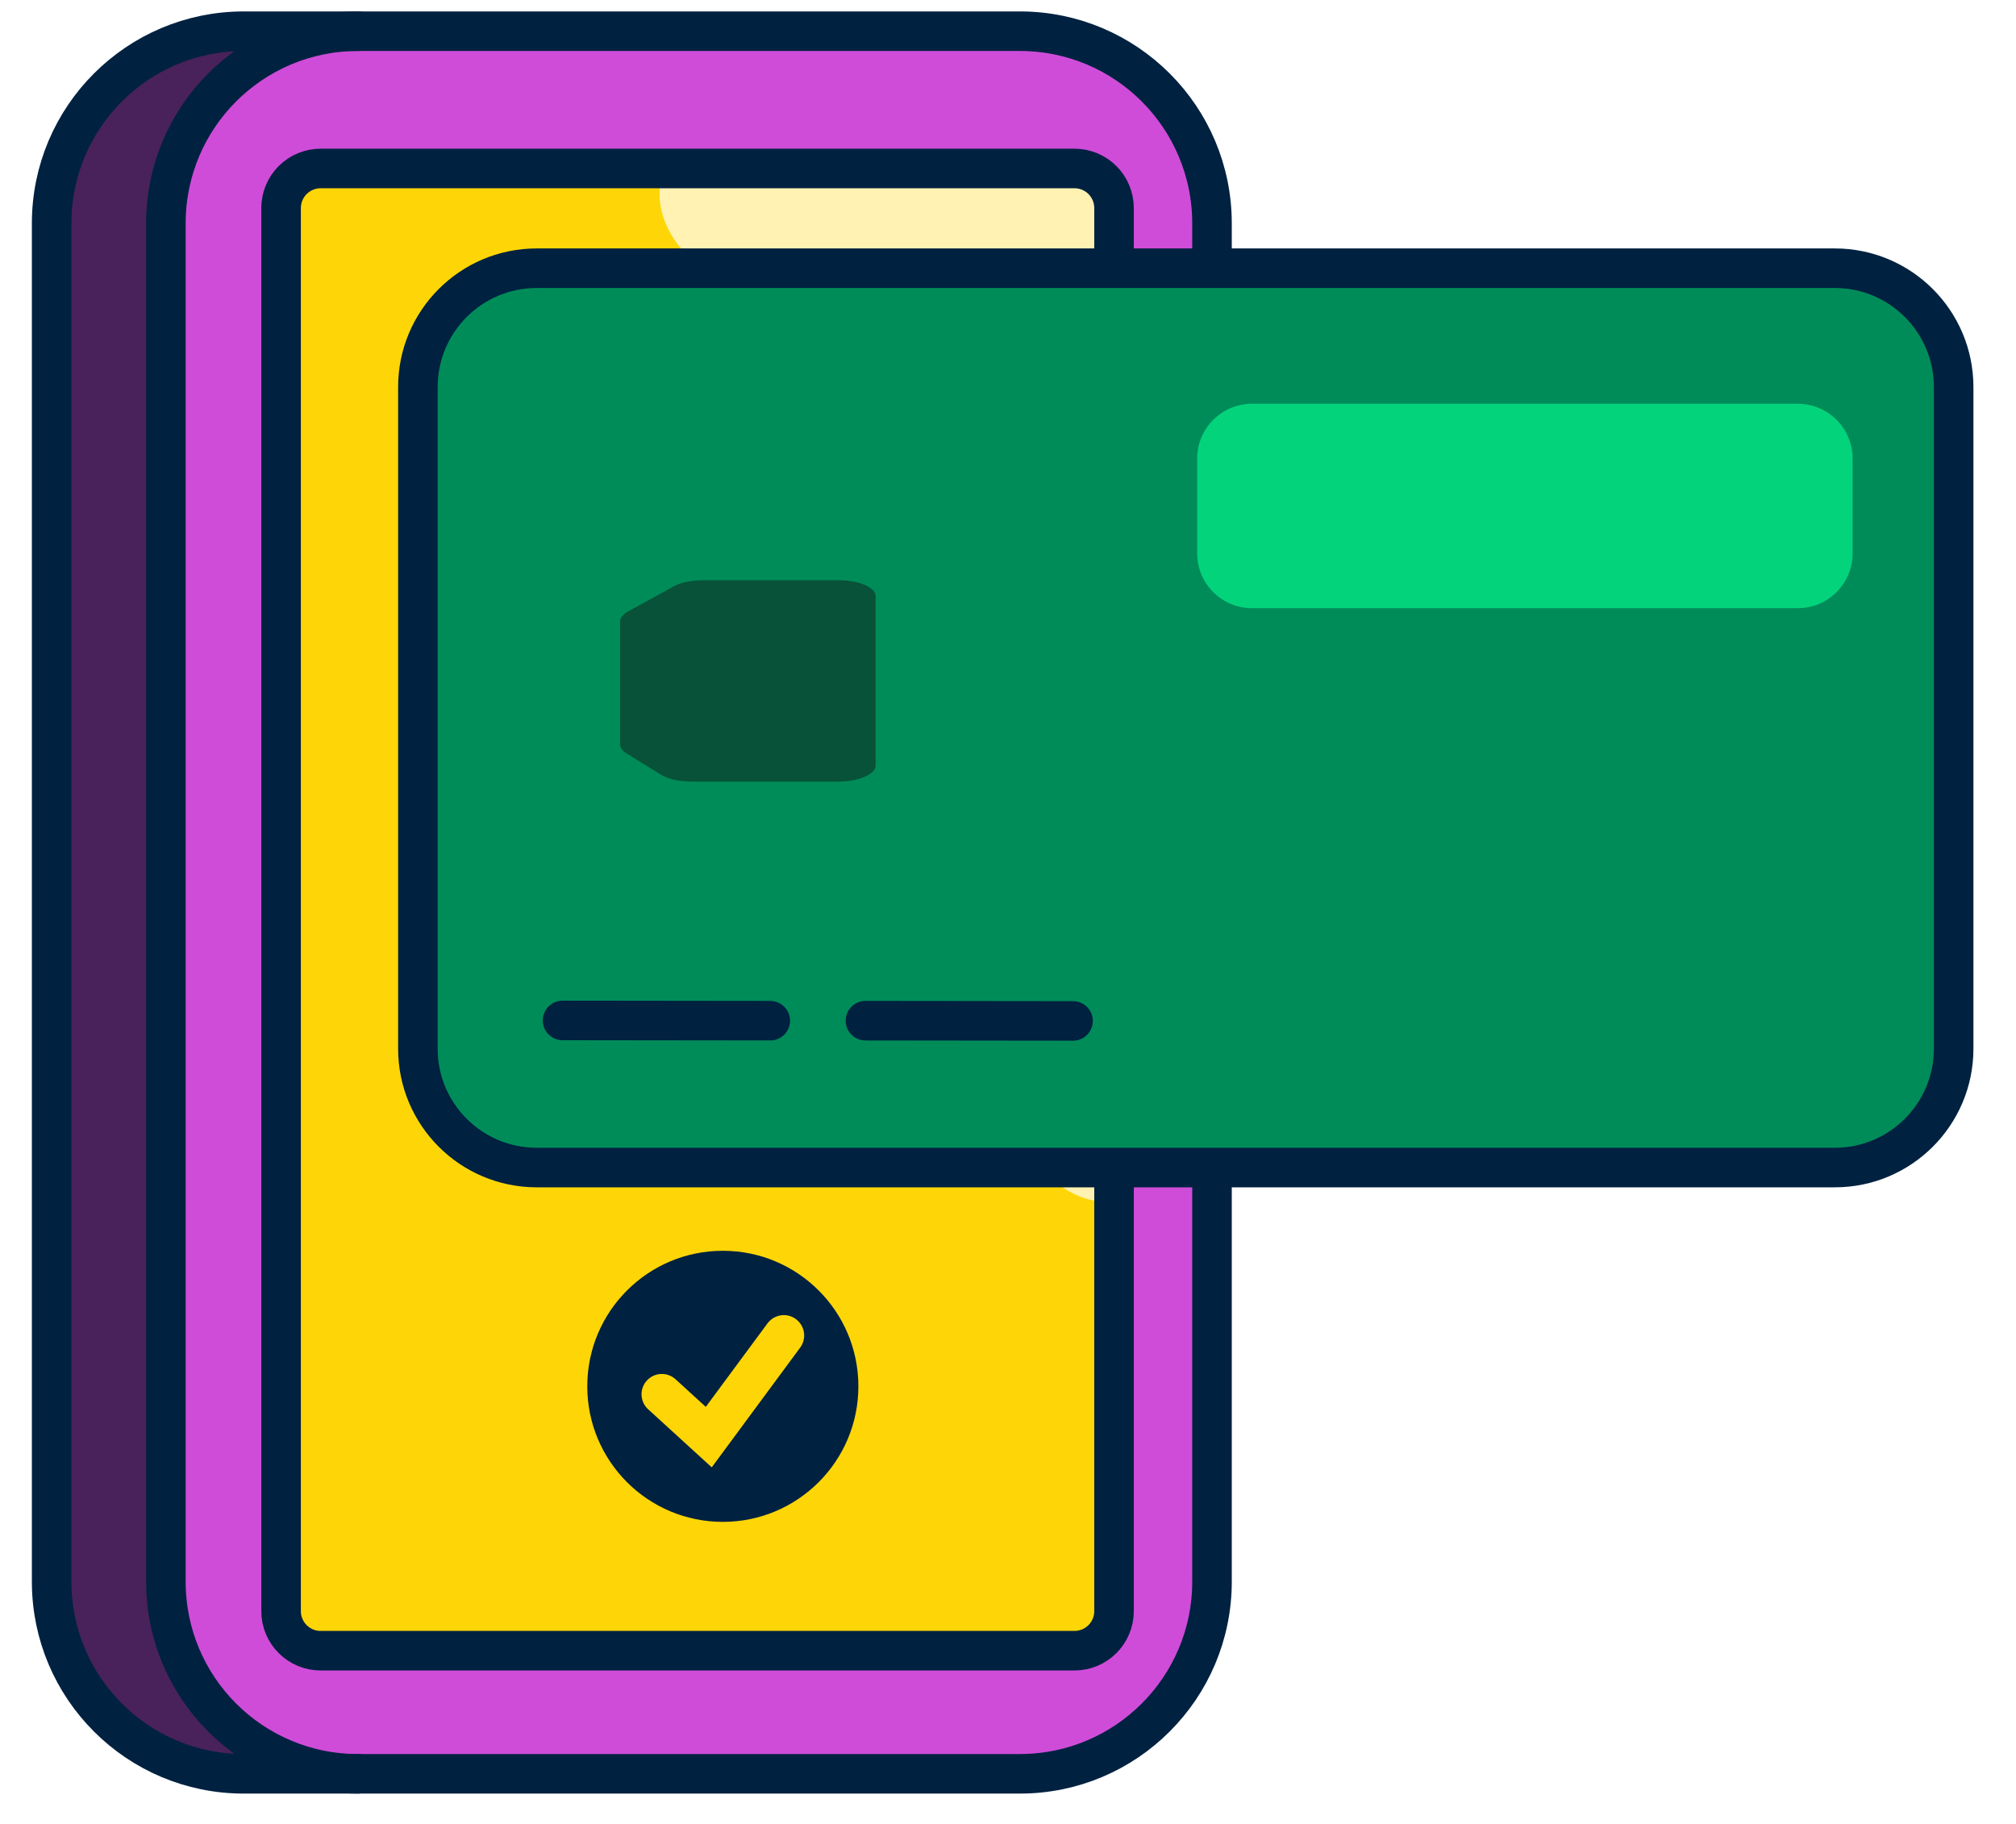
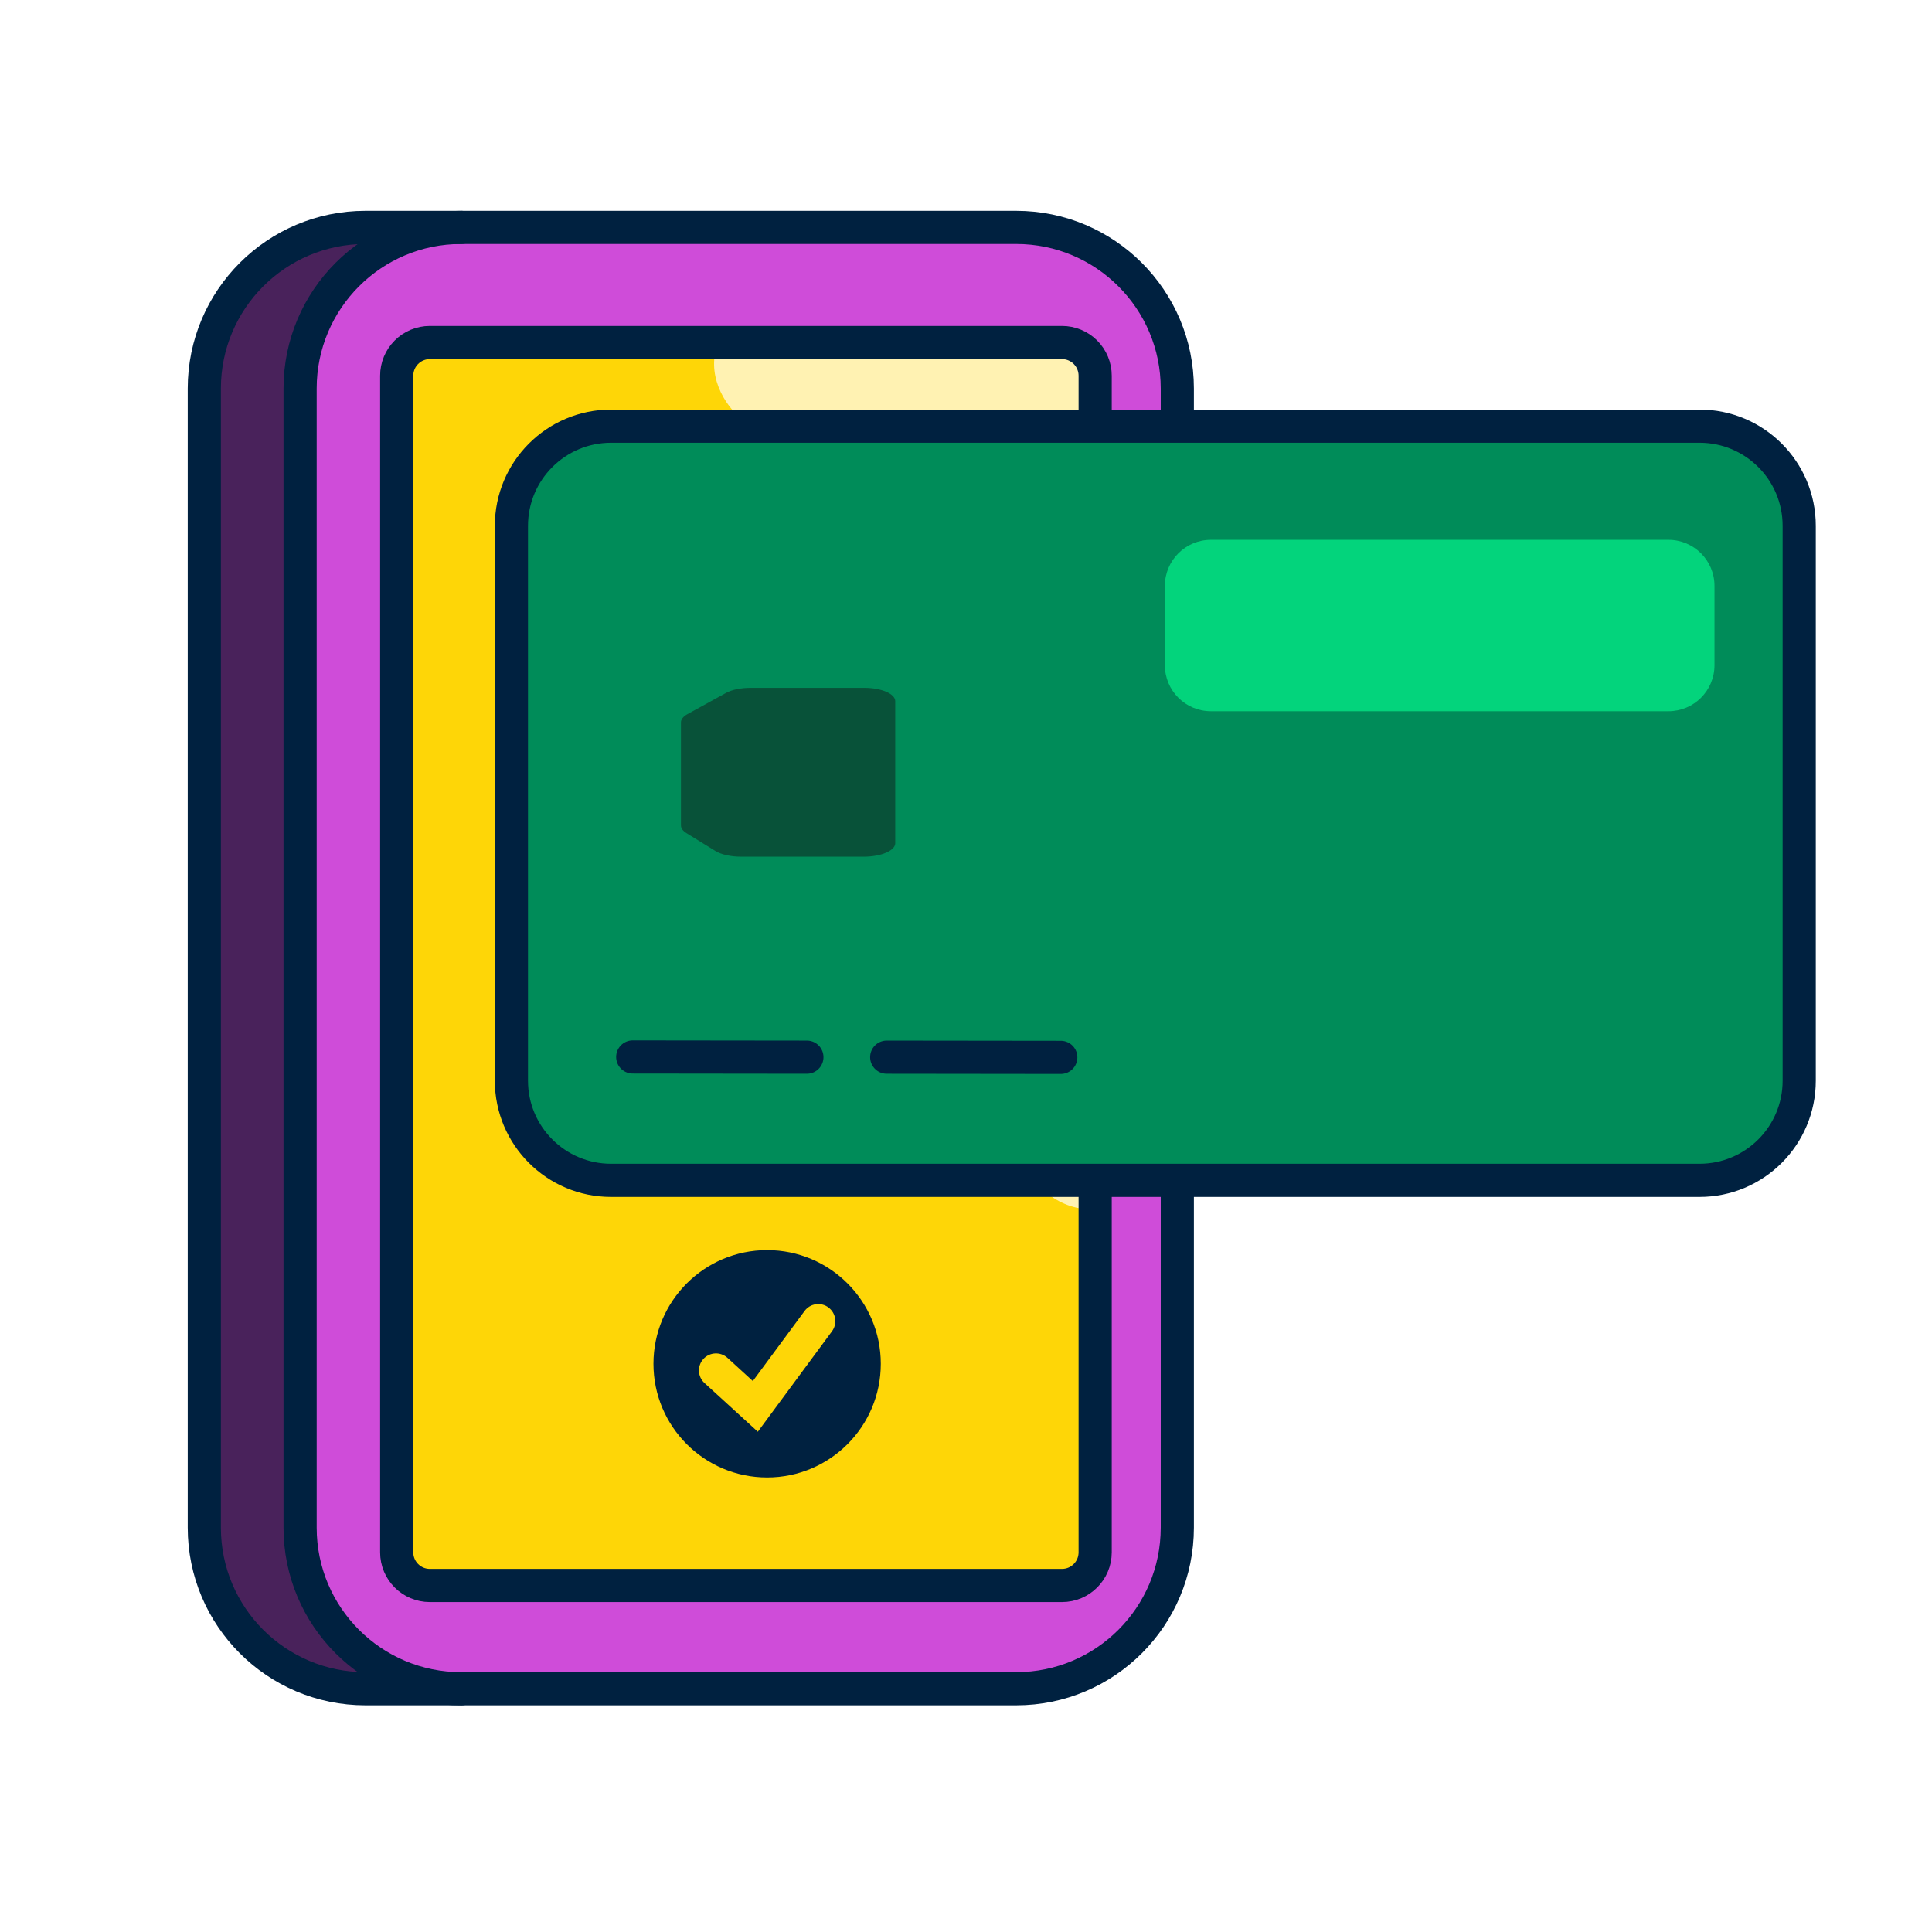
- <svg xmlns="http://www.w3.org/2000/svg" width="42" height="38" fill="none">
-   <path fill="#CF4CD9" d="M22.047.65 4.424.684.94 3.76l.135 29.192s.487 3.258 3.224 3.863c2.737.604 15.243.362 17.359.362 2.115 0 3.614-3.367 3.614-3.367S25.11 6.973 25.251 4.65C25.39 2.326 22.05.647 22.05.647l-.003.003Z" />
-   <path fill="#49225B" d="M.992 33.254c-.053 2.304 2.79 3.522 2.79 3.522l1.837.18-1.836-2.163V2.875L5.713.65l-1.93.287L1.195 3.2s-.147 27.75-.2 30.053H.992Z" />
-   <path fill="#FED607" d="M23.087 3.58H5.822v30.8h17.451l-.186-30.8Z" />
-   <path fill="#FFF2B2" d="M13.79 3.677c-.196.708.22 1.482.833 1.89.614.408 1.376.517 2.113.537.737.02 1.48-.036 2.205.085.197.033.4.081.557.202.163.121.267.307.346.495.52 1.22.183 2.627.371 3.941.051.346.141.695.332.987.526.802 1.683.962 2.591.65V3.581l-9.347.096ZM22.942 14.762c-.726-.065-1.39.495-1.682 1.162-.296.666-.301 1.418-.301 2.146 0 1.06-.006 2.121-.006 3.181 0 .813 0 1.654.315 2.405.315.752 1.021 1.399 1.837 1.385l-.157-10.276-.006-.003Z" />
-   <path stroke="#002140" stroke-linecap="round" stroke-linejoin="round" stroke-width=".824" d="M21.248.65H5.079a4.003 4.003 0 0 0-4.003 4.002v28.301a4.003 4.003 0 0 0 4.003 4.003h16.169a4.003 4.003 0 0 0 4.002-4.003v-28.3A4.003 4.003 0 0 0 21.248.65Z" />
-   <path stroke="#002140" stroke-linecap="round" stroke-linejoin="round" stroke-width=".824" d="M7.459 36.956a4.002 4.002 0 0 1-4.003-4.003v-28.3A4.002 4.002 0 0 1 7.459.65" />
-   <path stroke="#002140" stroke-linecap="round" stroke-linejoin="round" stroke-width=".824" d="M22.385 3.51H6.68a.824.824 0 0 0-.824.825v29.232c0 .455.369.824.824.824h15.705a.824.824 0 0 0 .824-.824V4.335a.824.824 0 0 0-.824-.825Z" />
-   <path fill="#008C59" d="M38.583 5.676h-27.67A2.071 2.071 0 0 0 8.84 7.748V22.35c0 1.144.927 2.072 2.072 2.072h27.67a2.071 2.071 0 0 0 2.071-2.072V7.748a2.072 2.072 0 0 0-2.072-2.072Z" />
-   <path stroke="#002140" stroke-linecap="round" stroke-linejoin="round" stroke-width=".824" d="M38.224 5.588H11.182a2.476 2.476 0 0 0-2.476 2.477v13.784a2.476 2.476 0 0 0 2.476 2.476h27.042a2.476 2.476 0 0 0 2.477-2.476V8.065a2.476 2.476 0 0 0-2.477-2.477ZM11.72 21.26l4.327.005M18.03 21.265l4.325.005" />
-   <path fill="#085239" d="M18.242 15.948v-3.526c.003-.184-.344-.333-.77-.333h-2.819c-.24 0-.465.044-.611.124l-.962.529c-.104.058-.162.13-.162.204v2.562c0 .069.047.135.135.19l.719.443c.146.091.385.143.639.143h3.057c.427-.002.772-.151.774-.333v-.003Z" />
-   <path fill="#03D47C" d="M37.453 8.412H26.085c-.632 0-1.144.512-1.144 1.143v1.972c0 .632.512 1.144 1.144 1.144h11.368c.631 0 1.143-.512 1.143-1.144V9.555c0-.631-.512-1.143-1.143-1.143Z" />
-   <circle cx="15.059" cy="28.883" r="2.824" fill="#002140" />
-   <path fill="#FED607" fill-rule="evenodd" d="M16.581 27.483a.423.423 0 0 1 .09.592l-1.843 2.496-1.325-1.21a.423.423 0 1 1 .571-.625l.63.575 1.285-1.739a.423.423 0 0 1 .592-.09Z" clip-rule="evenodd" />
+ <svg xmlns="http://www.w3.org/2000/svg" width="48" height="48" fill="none">
+   <path fill="#CF4CD9" d="m26.047 5.65-17.623.034L4.94 8.76l.135 29.192s.487 3.258 3.224 3.863c2.737.604 15.243.362 17.359.362 2.115 0 3.614-3.367 3.614-3.367s-.163-26.838-.022-29.161c.14-2.324-3.201-4.003-3.201-4.003l-.003.003Z" />
+   <path fill="#49225B" d="M4.992 38.254c-.053 2.304 2.79 3.522 2.79 3.522l1.837.18-1.836-2.163V7.875l1.93-2.225-1.93.287L5.195 8.2s-.147 27.75-.2 30.053h-.003Z" />
+   <path fill="#FED607" d="M27.087 8.58H9.822v30.8h17.451l-.186-30.8Z" />
+   <path fill="#FFF2B2" d="M17.79 8.677c-.196.708.22 1.482.833 1.89.614.408 1.376.517 2.113.537.737.02 1.48-.036 2.205.085.197.033.4.081.557.202.163.121.267.307.346.495.52 1.22.183 2.627.371 3.941.051.346.141.695.332.987.526.802 1.683.962 2.591.65V8.581l-9.347.096ZM26.942 19.762c-.726-.065-1.39.495-1.682 1.162-.296.666-.301 1.418-.301 2.146 0 1.06-.006 2.121-.006 3.181 0 .813 0 1.654.315 2.405.315.752 1.021 1.399 1.837 1.385l-.157-10.276-.006-.003Z" />
+   <path stroke="#002140" stroke-linecap="round" stroke-linejoin="round" stroke-width=".824" d="M25.248 5.65H9.079a4.003 4.003 0 0 0-4.003 4.002v28.301a4.003 4.003 0 0 0 4.003 4.003h16.169a4.003 4.003 0 0 0 4.002-4.003v-28.3a4.003 4.003 0 0 0-4.002-4.003Z" />
+   <path stroke="#002140" stroke-linecap="round" stroke-linejoin="round" stroke-width=".824" d="M11.459 41.956a4.002 4.002 0 0 1-4.003-4.003v-28.3a4.002 4.002 0 0 1 4.003-4.003" />
+   <path stroke="#002140" stroke-linecap="round" stroke-linejoin="round" stroke-width=".824" d="M26.385 8.51H10.68a.824.824 0 0 0-.824.825v29.232c0 .455.369.824.824.824h15.705a.824.824 0 0 0 .824-.824V9.335a.824.824 0 0 0-.824-.825Z" />
+   <path fill="#008C59" d="M42.583 10.676h-27.67a2.071 2.071 0 0 0-2.072 2.072V27.35c0 1.144.928 2.072 2.072 2.072h27.67a2.071 2.071 0 0 0 2.071-2.072V12.748a2.072 2.072 0 0 0-2.072-2.072Z" />
+   <path stroke="#002140" stroke-linecap="round" stroke-linejoin="round" stroke-width=".824" d="M42.224 10.588H15.182a2.476 2.476 0 0 0-2.476 2.477v13.784a2.476 2.476 0 0 0 2.476 2.476h27.042a2.476 2.476 0 0 0 2.477-2.476V13.065a2.476 2.476 0 0 0-2.477-2.477ZM15.72 26.26l4.327.005M22.03 26.265l4.325.005" />
+   <path fill="#085239" d="M22.242 20.948v-3.526c.003-.184-.344-.333-.77-.333h-2.819c-.24 0-.465.044-.611.124l-.962.529c-.104.058-.162.13-.162.204v2.562c0 .069.047.135.135.19l.719.443c.146.091.385.143.639.143h3.057c.427-.002.772-.151.774-.333v-.003Z" />
+   <path fill="#03D47C" d="M41.453 13.412H30.085c-.632 0-1.144.512-1.144 1.143v1.972c0 .632.512 1.143 1.144 1.143h11.368c.631 0 1.143-.511 1.143-1.143v-1.972c0-.631-.512-1.143-1.143-1.143Z" />
+   <circle cx="19.059" cy="33.883" r="2.824" fill="#002140" />
+   <path fill="#FED607" fill-rule="evenodd" d="M20.581 32.483a.423.423 0 0 1 .09.592l-1.843 2.496-1.325-1.21a.423.423 0 1 1 .571-.625l.63.576 1.285-1.74a.423.423 0 0 1 .592-.09Z" clip-rule="evenodd" />
</svg>
